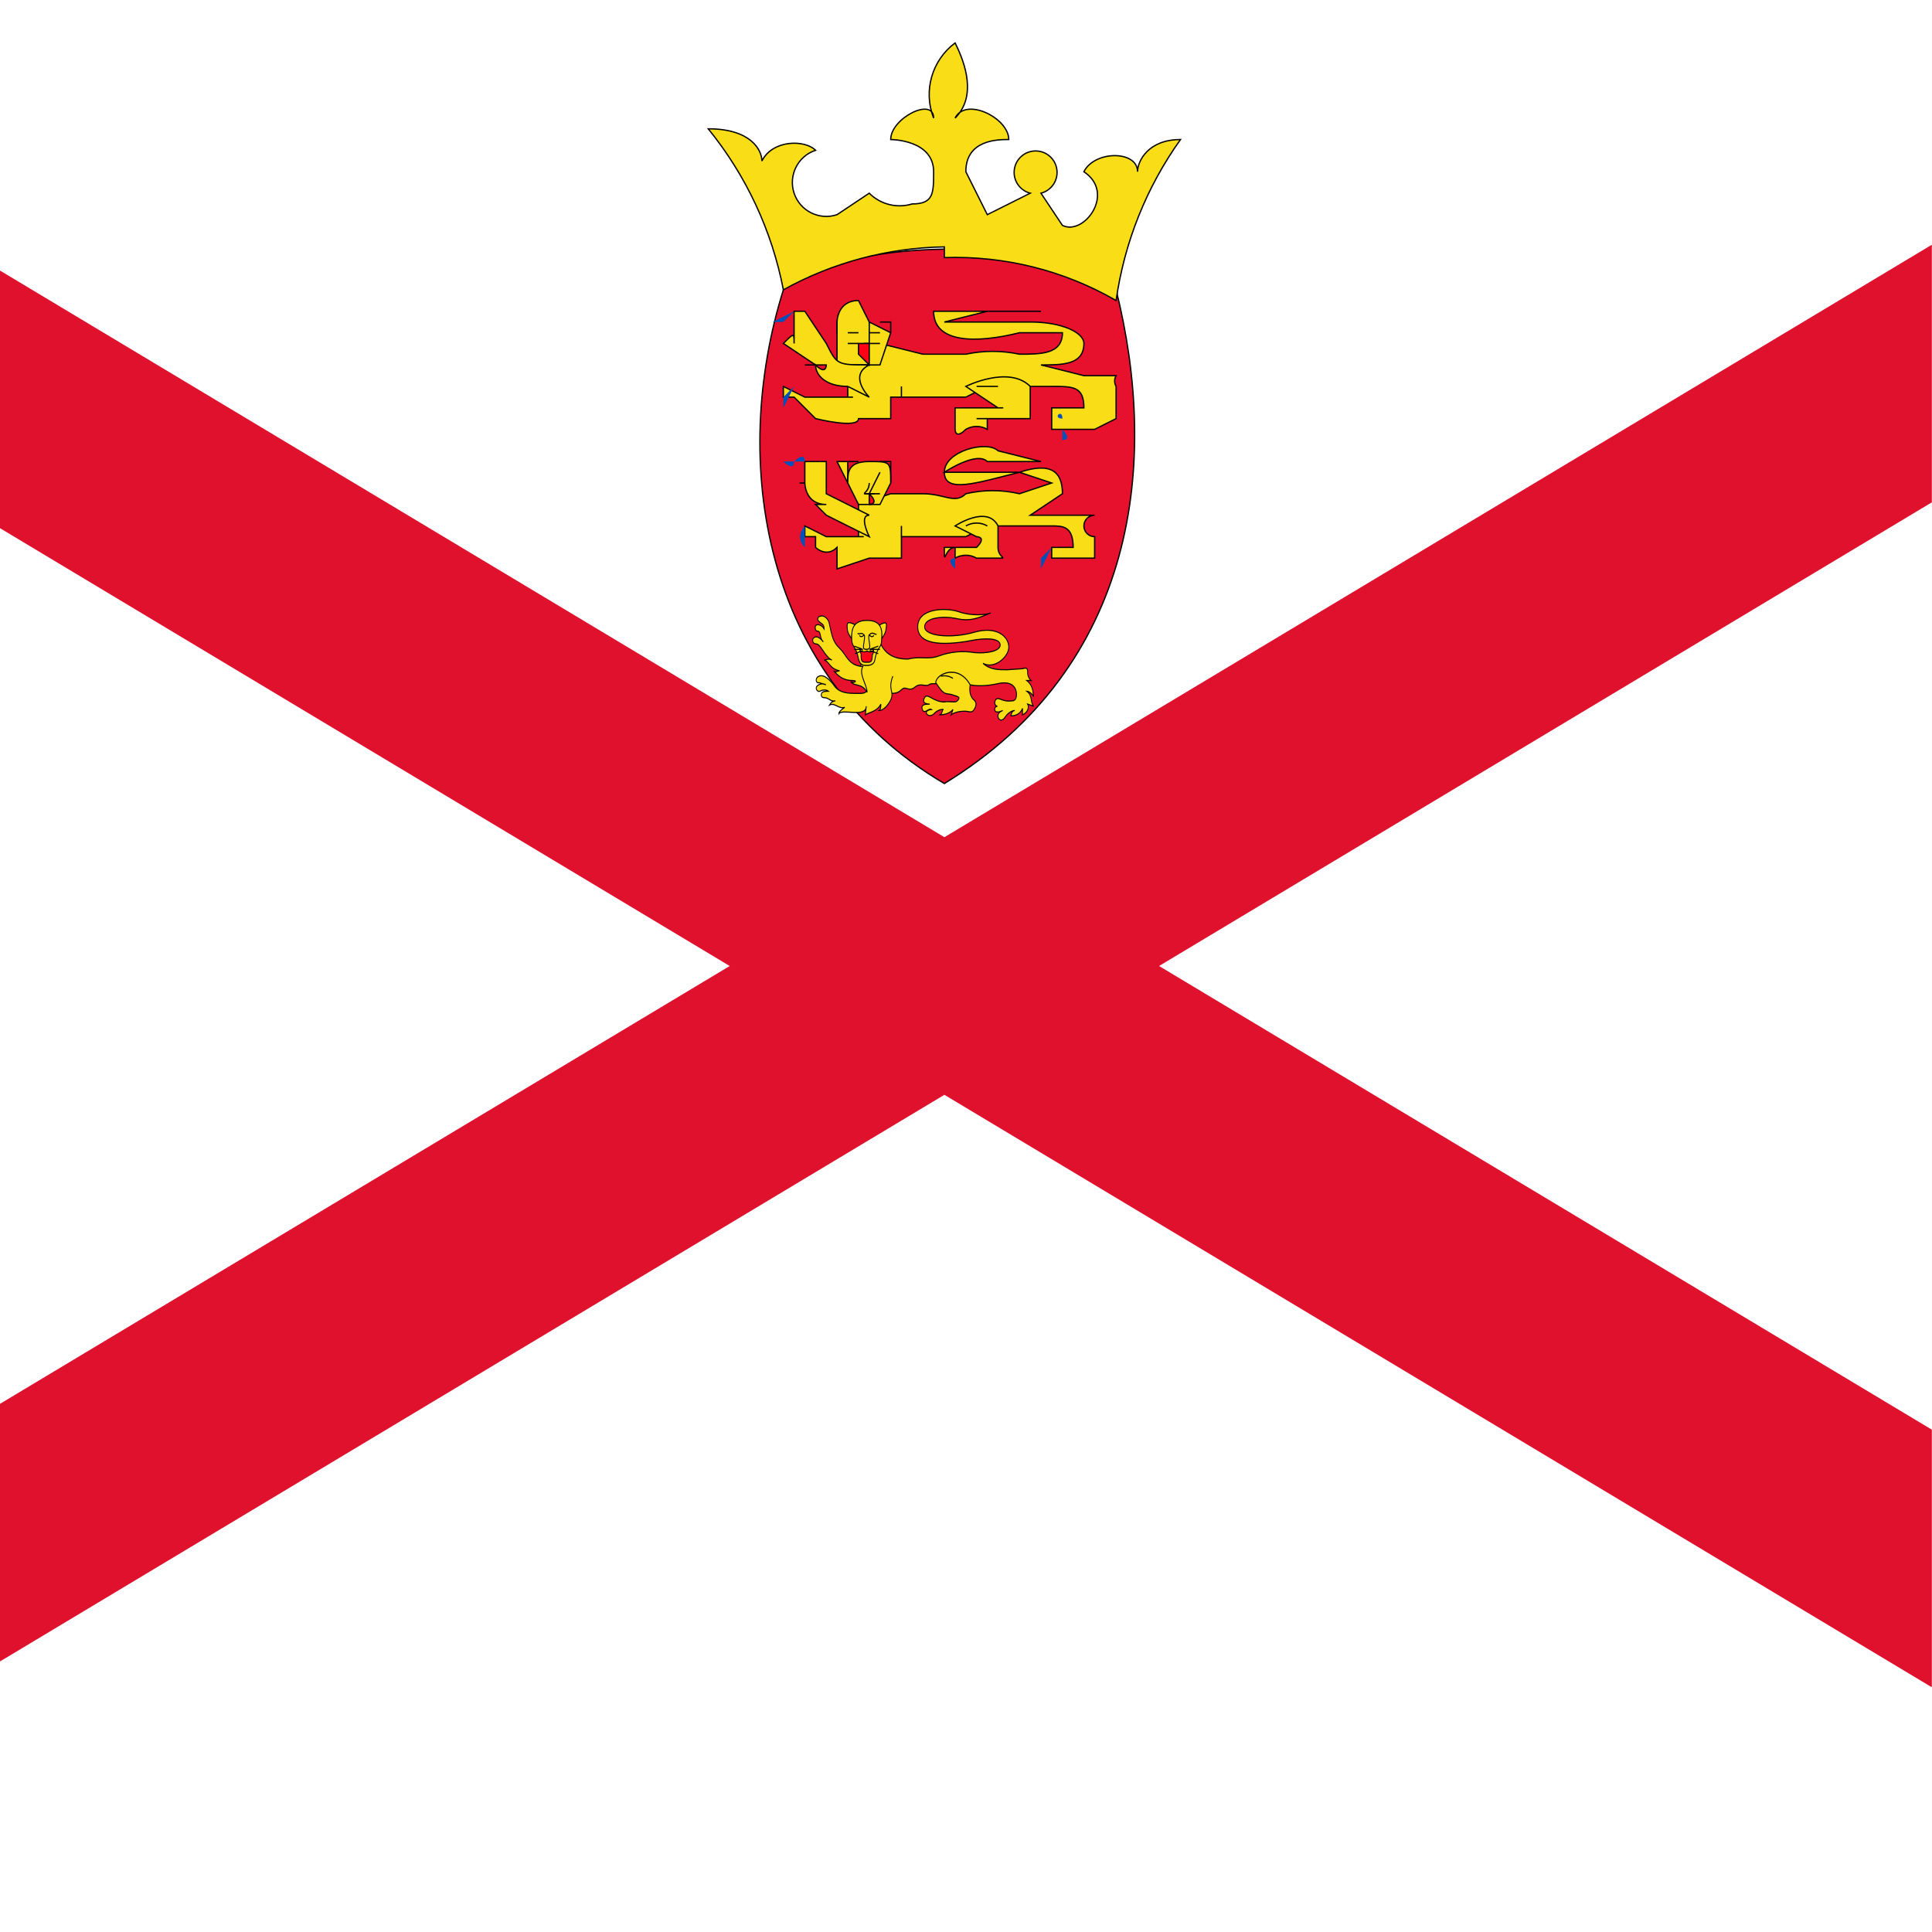
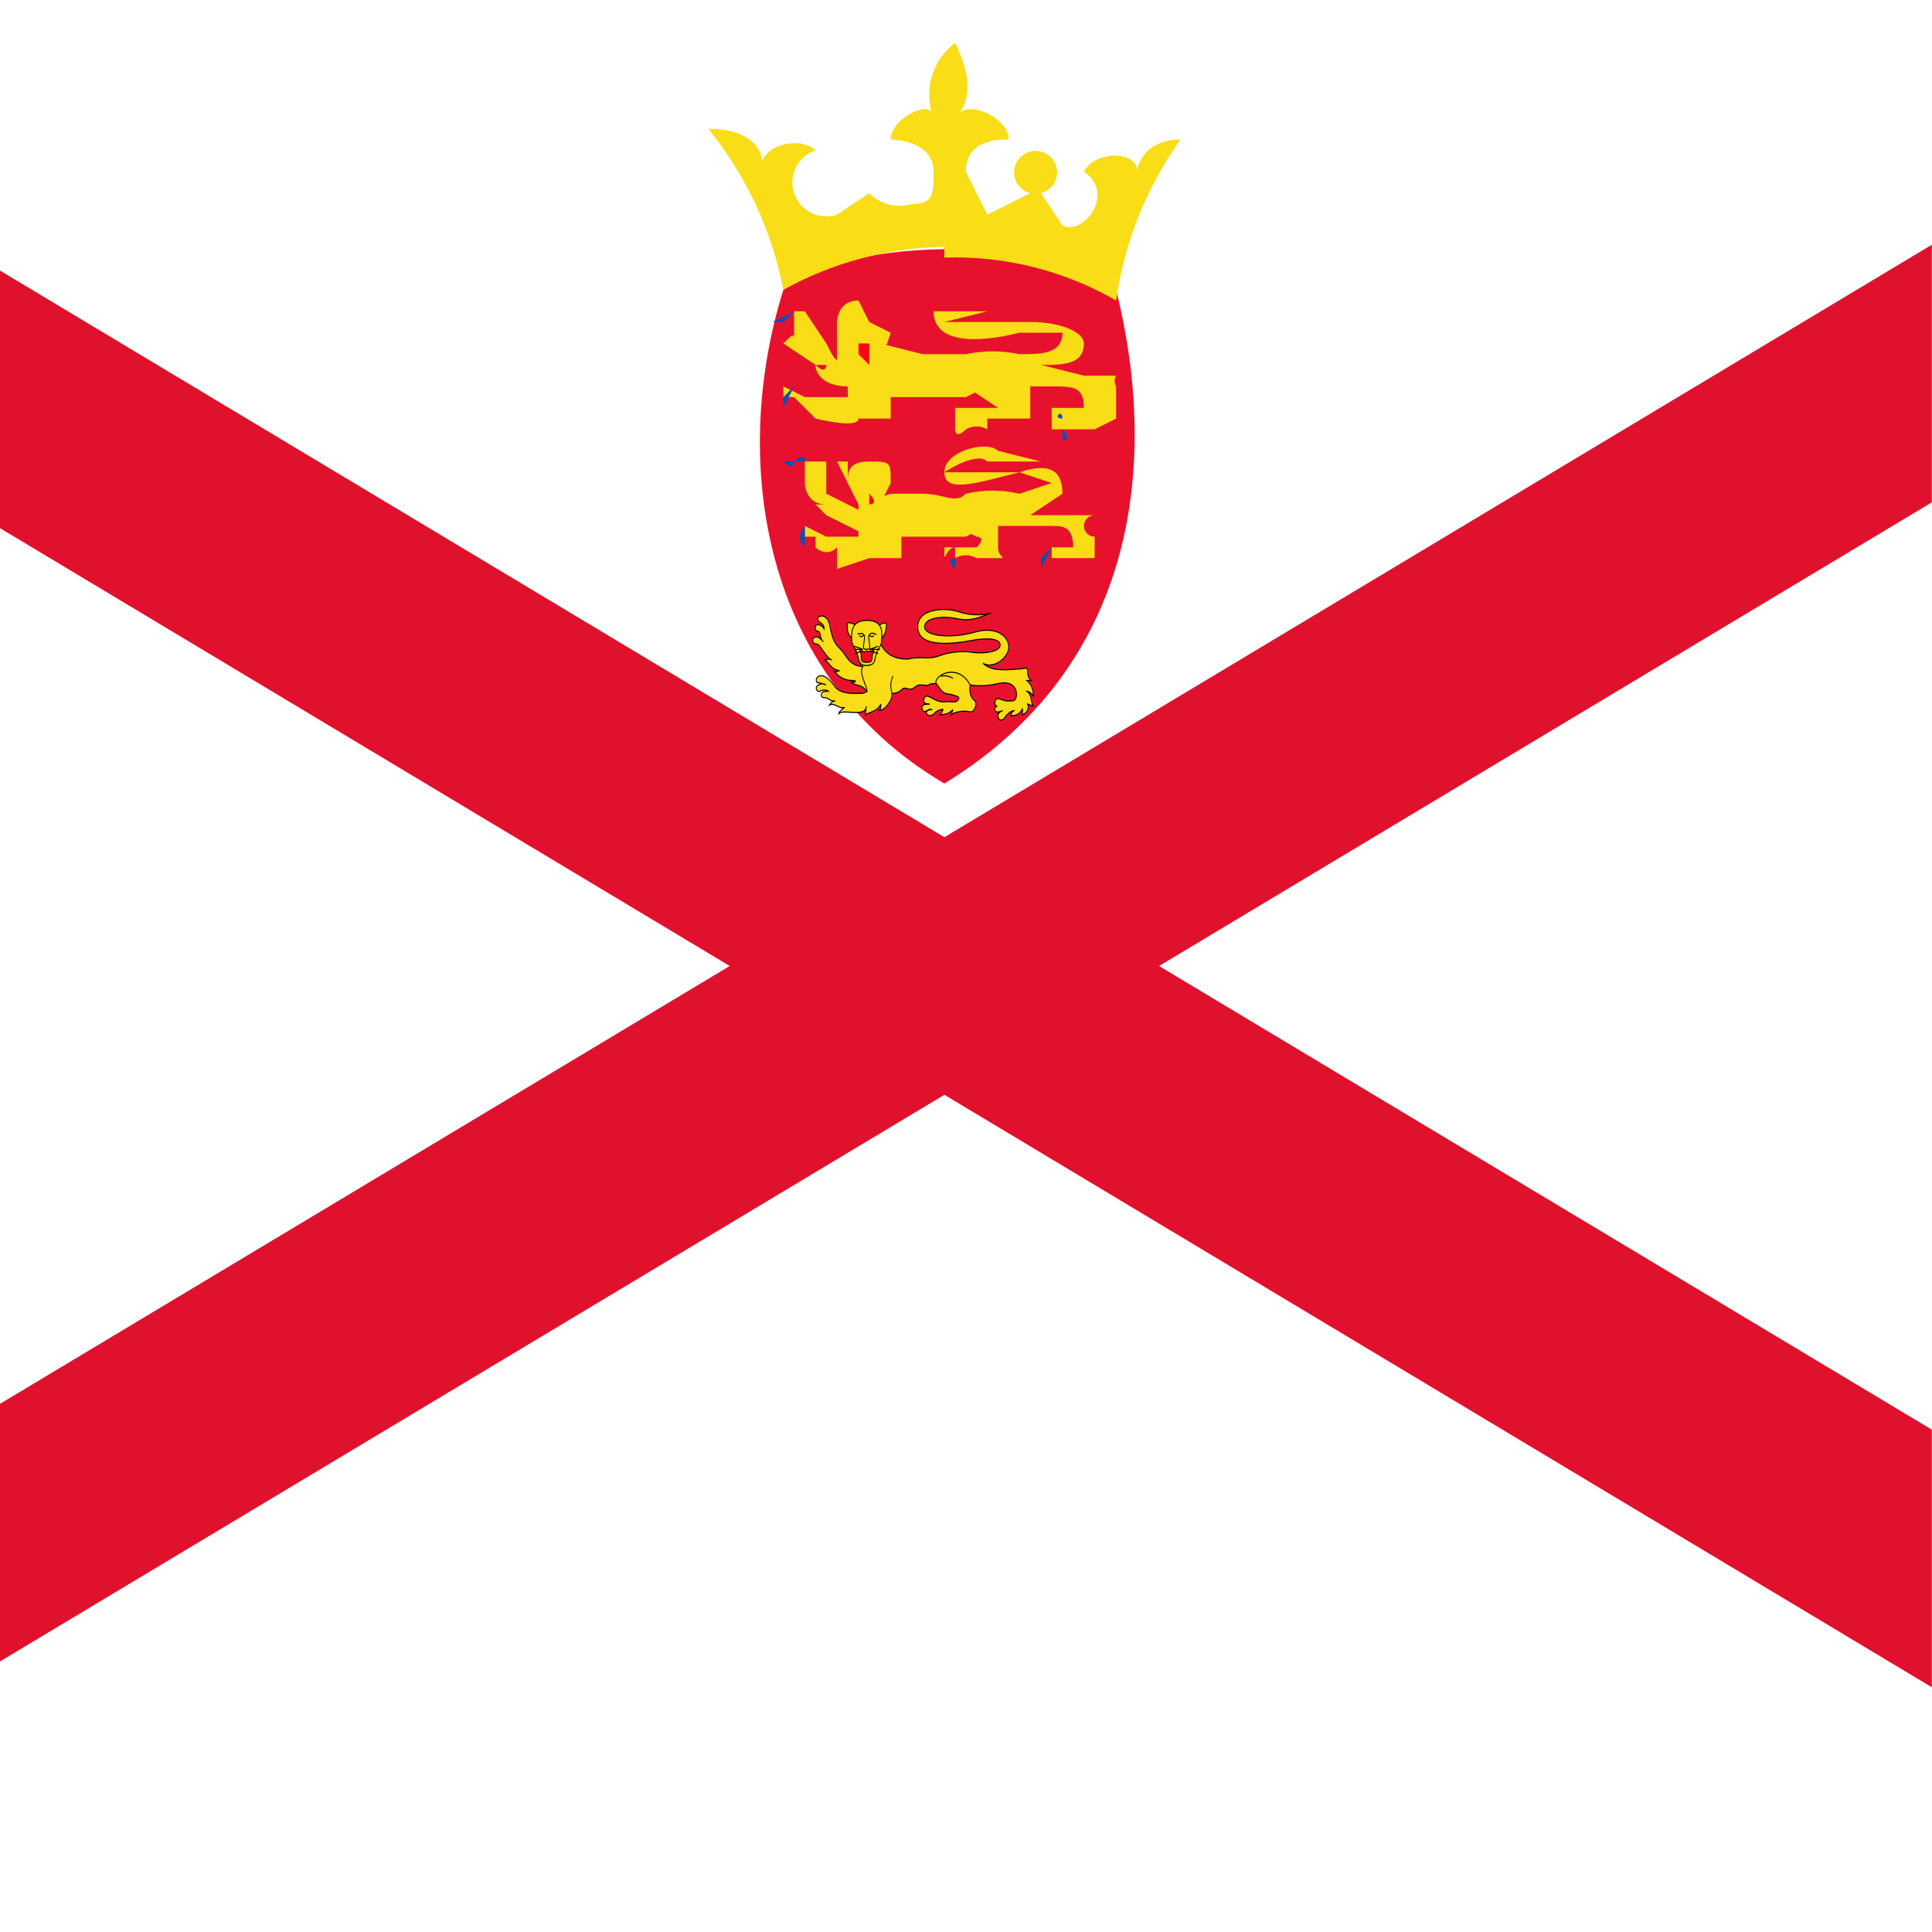
<svg xmlns="http://www.w3.org/2000/svg" id="flag-icons-je" viewBox="0 0 512 512">
  <defs>
-     <clipPath id="a">
+     <clipPath id="je-a">
      <path fill-opacity=".7" d="M6.2 0h18v18h-18z" />
    </clipPath>
  </defs>
-   <g clip-path="url(#a)" transform="translate(-176.4) scale(28.44445)">
+   <g clip-path="url(#je-a)" transform="translate(-176.4) scale(28.44445)">
    <path fill="#fff" d="M0 0h30v18H0z" />
    <path fill="#df112d" fill-rule="evenodd" d="M0 0v1.2L13 9 0 16.8V18h2l13-7.8L28 18h2v-1.2L17 9l13-7.8V0h-2L15 7.8 2 0H0z" />
    <g stroke="#000">
-       <path fill="#e8112d" stroke-width=".012" d="M16.6 2.7c.4 1.6.2 3.5-1.6 4.6-1.7-1-2-3-1.5-4.6.4-.4 2.2-.6 3.1 0z" />
-       <path fill="#f9dd16" stroke-width=".012" d="M15 2.4a3 3 0 0 1 1.6.4 3.4 3.4 0 0 1 .6-1.5c-.3 0-.4.2-.4.3 0-.2-.4-.2-.5 0 .3.2 0 .6-.2.5l-.2-.3a.2.2 0 1 0-.1 0l-.4.2-.2-.4c0-.3.3-.3.4-.3 0-.2-.4-.4-.5-.2.2-.2.1-.5 0-.7a.6.6 0 0 0-.2.7c0-.2-.4 0-.4.2 0 0 .4 0 .4.3 0 .2 0 .3-.2.3a.4.4 0 0 1-.4-.1L14 2a.3.3 0 0 1-.2-.6c-.1-.1-.4-.1-.5.1 0-.1-.1-.3-.5-.3a3.4 3.4 0 0 1 .7 1.5 3.2 3.2 0 0 1 1.5-.4z" />
-       <g fill="#f9dd16" stroke-width=".1">
-         <path stroke-width=".012" d="m16.4 4 .2-.1V3.6a.1.1 0 0 1 0-.1H16.3l-.4-.1c.2 0 .4 0 .4-.2 0-.1-.2-.2-.5-.2H15l.4-.1h.5-1c0 .3.4.3.8.2h.4c0 .2-.2.2-.4.2a1.2 1.2 0 0 0-.5 0h-.4l-.4-.1-.3.2v.3c.1 0 0 0 0 0h-.4l-.2-.1v.1h.1l.1.1.1.1s.4.1.4 0H14.5v-.2h.7l.2-.1h.6c.2 0 .3 0 .3.2H16V4h.1V4h.2zM14 3H14v.1l.1-.1z" />
-         <path stroke-width=".012" d="M14.4 3h.1v.1V3zM14.3 3l.2.1-.1.3H14V3s0-.2.2-.2z" />
-         <path stroke-width=".012" d="M13.8 3.4h-.1.2s0 .1-.1 0c0 .1.1.2.3.2l.2.1s-.2-.2 0-.3c-.3 0-.3 0-.4-.2l-.2-.3h-.1V3.2c0-.1 0-.1-.1 0l.3.2zm1.6.5h-.1.5V3.6c-.2-.2-.6 0-.6 0l.3.2s.1 0 0 0h-.4V4s0 .1.1 0a.2.2 0 0 1 .2 0z" />
+       <path fill="#e8112d" stroke="none" d="M16.6 2.7c.4 1.6.2 3.5-1.6 4.6-1.7-1-2-3-1.5-4.6.4-.4 2.2-.6 3.1 0z" />
+       <path fill="#f9dd16" stroke="none" d="M15 2.4a3 3 0 0 1 1.6.4 3.4 3.4 0 0 1 .6-1.5c-.3 0-.4.2-.4.3 0-.2-.4-.2-.5 0 .3.2 0 .6-.2.5l-.2-.3a.2.2 0 1 0-.1 0l-.4.2-.2-.4c0-.3.3-.3.4-.3 0-.2-.4-.4-.5-.2.2-.2.1-.5 0-.7a.6.6 0 0 0-.2.7c0-.2-.4 0-.4.2 0 0 .4 0 .4.3 0 .2 0 .3-.2.3a.4.4 0 0 1-.4-.1L14 2a.3.3 0 0 1-.2-.6c-.1-.1-.4-.1-.5.1 0-.1-.1-.3-.5-.3a3.4 3.4 0 0 1 .7 1.5 3.2 3.2 0 0 1 1.5-.4z" />
+       <g fill="#f9dd16" stroke="none" stroke-width=".1">
+         <path d="m16.4 4 .2-.1v-.3a.1.1 0 0 1 0-.1h-.3l-.4-.1c.2 0 .4 0 .4-.2 0-.1-.2-.2-.5-.2H15l.4-.1h.5-1c0 .3.4.3.8.2h.4c0 .2-.2.2-.4.2a1.2 1.2 0 0 0-.5 0h-.4l-.4-.1-.3.2v.3c.1 0 0 0 0 0h-.4l-.2-.1v.1h.1l.1.1.1.1s.4.1.4 0h.3v-.2h.7l.2-.1h.6c.2 0 .3 0 .3.2H16V4h.3zM14 3v.1l.1-.1z" />
+         <path d="M14.4 3h.1v.1V3zm-.1 0 .2.1-.1.3H14V3s0-.2.2-.2z" />
+         <path d="M13.8 3.4h-.1.2s0 .1-.1 0c0 .1.1.2.3.2l.2.1s-.2-.2 0-.3c-.3 0-.3 0-.4-.2l-.2-.3h-.1v.3c0-.1 0-.1-.1 0l.3.2zm1.6.5h-.1.5v-.3c-.2-.2-.6 0-.6 0l.3.2s.1 0 0 0h-.4V4s0 .1.1 0a.2.2 0 0 1 .2 0z" />
      </g>
-       <path fill="none" stroke-width=".012" d="M15.5 3.6h-.2m-.7 0v.1m-.5-.6h.1m.2 0h-.1m0 0v.1c-.1 0 0 0 0 0V3" />
-       <path fill="#ff0016" stroke-width=".012" d="M14.3 3.4v-.2h-.1v.1z" />
-       <path stroke-width=".012" d="M14.2 3.2h-.1m.1 0h-.1m.1 0h-.1m.2 0h.1m-.1 0h.1m-.1 0h.1" />
-       <path fill="#0051ba" stroke="none" d="M13.6 2.9h-.1.1zm0 0-.2.1h.1zm0 .2h-.2.1zm0 .5h-.1s.1 0 0 0zm0 0-.1.2v-.1zm0 .1v.1zm1.5.2H15h.1zm0 0v.2V4zm0-.1H15h.1zm1 .1V4v-.1zm0 0c0-.1-.1 0 0 0v-.1zm0 0v.2c.1 0 0-.1 0-.1zm-1.8-.6V3.6v-.2z" />
-       <g fill="#f9dd16" stroke-width=".1">
-         <path stroke-width=".012" d="M16.2 5.2h.2V5a.1.1 0 0 1 0-.2H15.8l.3-.2c0-.2-.1-.3-.4-.2H15s.3-.2.4-.1h.5l-.4-.1c-.1-.1-.5 0-.5.2s.3.1.7 0l.3.1-.3.1a1.1 1.1 0 0 0-.5 0c-.1.1-.2 0-.4 0h-.3l-.3.1V5c.1 0 0 0 0 0h-.3l-.2-.1V5h.1c-.1 0 0 0 0 0v.1s.1.1.2 0v.2l.3-.1H14.6V5h.6l.2-.1h.6c.1 0 .2 0 .2.2H16v.1c0 .1 0 .1 0 0h.2zm-2-.9H14l.1.2v-.2z" />
-         <path stroke-width=".012" d="M14.4 4.3h.1v.2-.2z" />
-         <path stroke-width=".012" d="M14.3 4.3c.2 0 .2 0 .2.2l-.1.2h-.2l-.1-.2c0-.1 0-.2.2-.2z" />
-         <path stroke-width=".012" d="m13.8 4.7.1.1.2.1.2.1s-.1-.2 0-.2l-.4-.2v-.3h-.2v.2c-.1 0 0 0 0 0s0 .2.2.2zm1.5.5H15.5c.1 0 0 0 0 0 .1 0 0 0 0-.1v-.2c-.1-.2-.4 0-.4 0l.2.1s.1 0 0 .1H15h.1-.1c0 .2 0 0 .1 0v.1a.2.2 0 0 1 .2 0z" />
+       <path fill="none" stroke="none" d="M15.5 3.6h-.2m-.7 0v.1m-.5-.6h.1m.2 0h-.1m0 0v.1c-.1 0 0 0 0 0V3" />
+       <path fill="#ff0016" stroke="none" d="M14.3 3.4v-.2h-.1v.1z" />
+       <path stroke="none" d="M14.2 3.2h-.1m.1 0h-.1m.1 0h-.1m.2 0h.1m-.1 0h.1m-.1 0h.1" />
+       <path fill="#0051ba" stroke="none" d="M13.6 2.9h-.1.1zm0 0-.2.1h.1zm0 .2h-.2.1zm0 .5h-.1s.1 0 0 0zm0 0-.1.2v-.1zm0 .1v.1zm1.5.2H15h.1zm0 0v.2V4zm0-.1H15h.1zm1 .1V4v-.1zm0 0c0-.1-.1 0 0 0v-.1zm0 0v.2c.1 0 0-.1 0-.1zm-1.8-.6v.3-.2z" />
+       <g fill="#f9dd16" stroke="none" stroke-width=".1">
+         <path d="M16.2 5.2h.2V5a.1.1 0 0 1 0-.2h-.6l.3-.2c0-.2-.1-.3-.4-.2H15s.3-.2.4-.1h.5l-.4-.1c-.1-.1-.5 0-.5.2s.3.1.7 0l.3.1-.3.1a1.1 1.1 0 0 0-.5 0c-.1.1-.2 0-.4 0h-.3l-.3.1V5c.1 0 0 0 0 0h-.3l-.2-.1V5h.1c-.1 0 0 0 0 0v.1s.1.1.2 0v.2l.3-.1h.3V5h.6l.2-.1h.6c.1 0 .2 0 .2.2H16v.1c0 .1 0 .1 0 0h.2zm-2-.9H14l.1.2v-.2z" />
+         <path d="M14.4 4.3h.1v.2-.2z" />
+         <path d="M14.3 4.3c.2 0 .2 0 .2.2l-.1.2h-.2l-.1-.2c0-.1 0-.2.2-.2z" />
+         <path d="m13.8 4.7.1.1.2.1.2.1s-.1-.2 0-.2l-.4-.2v-.3h-.2v.2c-.1 0 0 0 0 0s0 .2.2.2zm1.5.5h.2c.1 0 0 0 0 0 .1 0 0 0 0-.1v-.2c-.1-.2-.4 0-.4 0l.2.1s.1 0 0 .1H15h.1-.1c0 .2 0 0 .1 0v.1a.2.2 0 0 1 .2 0z" />
      </g>
-       <path fill="none" stroke-width=".012" d="M15.4 4.9a.2.2 0 0 0-.2 0m-.6 0V5m-.2-.6-.1.2c-.1 0 0 0 0-.1" />
-       <path fill="#ff0016" stroke-width=".012" d="M14.3 4.7s.1 0 0-.1c.1 0 0 0 0 0s-.1 0 0 0v.1z" />
-       <path stroke-width=".012" d="M14.3 4.6h.1m0 0" />
+       <path fill="none" stroke="none" d="M15.4 4.9a.2.2 0 0 0-.2 0m-.6 0V5m-.2-.6-.1.2c-.1 0 0 0 0-.1" />
+       <path fill="#ff0016" stroke="none" d="M14.3 4.7s.1 0 0-.1c.1 0 0 0 0 0s-.1 0 0 0v.1z" />
+       <path stroke="none" d="M14.3 4.6h.1m0 0" />
      <path fill="#0051ba" stroke="none" d="M13.7 4.3c0-.1-.1 0-.1 0s.1 0 0 0zm0 0h-.2s.1.1.1 0zm0 .2h-.2.1zm0 .4h-.1zm0 0s-.1.1 0 .2V5zm0 .1v.1zm1.3.2zm.1 0s-.1 0 0 .1zm0-.1H15zm.9 0-.1.2v-.1zm0 0h-.1zm0 .2zm-1.7-.6V5v-.1s0-.1 0 0v-.1z" />
      <g fill="#f9dd16" stroke-width=".1">
        <path d="M130.7 32.2c-.4 0-.4.5-.5.5.8 0 1.2-.3 1.4-.7v.6c.6-.2.8-.7.6-1l.7.2c-.4-.3-.1-1-.8-1.4.2 0 .6.2.8.5-.1-.7-.2-1.1-.8-1.5h.5a.9.9 0 0 1-.4-.8c0-.4-.2-.4-.6-.3l-1.8.1c-1 0-2 0-2.8-.6 1.3.6 3-.6 3-1.5 0-1-1.4-2-4-1.4-2.6.6-5.8.4-5.8-.5s2.3-1 3.5-.8c1.2.2 2 .3 4.2-.5-.5.2-2.3.3-3.7-.1s-4.8-.4-4.8 1.4c0 1.9 3.6 1.7 6.8 1.2 1.8-.2 2.8 0 2.8.5 0 .6-1.7.8-3 .7a10 10 0 0 0-4.1.3c-1.3.4-2.2 0-3.6.3-.7 0-2.4 0-3.2-1.4-.5.4-2 1.1-2.3 1.9-.3.6 0 1.3.4 2 .6.8-.3.7-1 .7-.8 0-2 0-2.6-.8-.6-.6-1.3-1.1-1.9-.7-.3.3 0 .6.2.5l.8.2a1 1 0 0 0-1 .1c-.3.2 0 .6.3.5.2-.1.7-.2 1 0-.3 0-.7 0-.8.2s0 .4.3.4c.6 0 .7.4 1.3.3a.9.9 0 0 0-.7.4c.6-.3 1.1.4 1.8.2-.2.1-.7.4-.7.6.4-.5 3.2.4 3.2-.7l-.1.8c.3-.2 1.4-.3 1.8-1 0 .2 0 .5-.2.6.3 0 .8-.2 1.3-.9.2-.3.2-.5.2-.7.5 0 .8-.1 1.2-.4.4-.3.8.3 1.5-.2.6-.4 1.2 0 1.6-.2.3-.2.8 0 1.2-.2s1 .1 1.6-.4c1 .4 2.3 1 5.2.5 1.6-.3 2.2.3 2.2 1 0 .6-.4.6-.6.6-1 .1-1.3-.3-1.7-.2-.2.1-.4.5 0 .7-.3.1-.3.4-.1.5s.5 0 .8-.1c-.4.1-.7.4-.5.7.1.2.4.3.7 0 .3-.4.8-.7 1.2-.7zm-18.6-8c-.8-.3-1-.3-.9.4 0 .3.3.7.5.9 0-.3.1-1 .4-1.2z" transform="matrix(.08 0 0 .1 5.2 3.4)" />
        <path d="M114.8 24.3c.8-.4 1.1-.4.9.3 0 .3-.3.7-.5.9 0-.3 0-1-.4-1.2z" transform="matrix(.08 0 0 .1 5.2 3.4)" />
        <path d="M113.5 23.8c1.6 0 1.8.8 1.7 1.7 0 1-.5.6-.8 2-.1.4-.5.5-1 .5-.3 0-.7 0-.9-.6-.3-1.3-.8-1-.8-2 0-.8.2-1.6 1.8-1.6z" transform="matrix(.08 0 0 .1 5.2 3.4)" />
        <path d="M109.4 27.5c-.4-.2-.7 0-.9 0 .6.1.6.8 1.8 1-.3 0-.4.2-.7 0 .5.4 1 .9 2.2.9.7 0 .2.3-.2.1.4.5 1.3.1 1.9 1 0-.7-1-1.7-.5-2.4-1.7-.1-1.8-1-2.7-1.7-.8-.6-.9-1.2-1.2-2.3-.1-.5-.7-.8-1-.7-.3 0-.5.3-.2.5.2.2.6.2.6.7-.3-.4-.8-.5-1-.3-.1.2 0 .5.2.5.5 0 .2.6.7 1-.5-.5-.9-.6-1.2-.3-.1.2 0 .5.4.5.5 0 1 1.2 1.8 1.5zm13 4.6c-.2 0-.1.5-.5.5.8 0 1.3-.2 1.6-.5l-.2.5c.4-.3 1.5-.4 2-.3s.6-.1.8-.4c.2-.4 0-.6-.3-.8-.3-.3-.4-.7-.3-1.3-1.4-2-4-1-4-.2.9 1.1 1 1 1.8 1.1.7.2 1.2.2.7.6-.2.2-1 0-1.5.1-1.3 0-2-.9-2.3-.4-.3.4 0 .6.6.6-.4 0-1 0-.9.4.2.7.8-.1 1.1.1-.2 0-.6.1-.6.3 0 .2.5.5 1 0a1.6 1.6 0 0 1 1-.3z" transform="matrix(.08 0 0 .1 5.2 3.4)" />
      </g>
      <path fill="none" stroke-width=".1" d="M123.5 29.2c-.4-.2-.9-.3-1.4-.2m-5.6 0c-.4.8-.2 1.2-.1 1.6m-4-5.6c.2.2.4-.2.8.2-.1-.1-.3.3-.6 0m2-.1c-.3 0-.5-.3-.9.1.1-.1.3.3.6 0m-.6 0v.3c.1.7.3 1-.3 1-.5 0-.3-.3-.2-1v-.3" transform="matrix(.08 0 0 .1 5.2 3.4)" />
      <path fill="#ff0016" stroke-width=".1" d="M113.5 27.7c.4 0 .6 0 .6-.6 0-.2.3-.3.1-.7.2.4-.7.4-.7.2 0 .2-1 .2-.8-.2-.1.4.2.5.1.7 0 .6.2.6.7.6z" transform="matrix(.08 0 0 .1 5.2 3.4)" />
      <path stroke-width=".1" d="m113 26.5-1-.3m1 .3h-1m1 .1-.9.3m1.7-.4 1-.3m-1 .3h1.2m-1.2.1 1 .3" transform="matrix(.08 0 0 .1 5.2 3.4)" />
-       <path fill="#0051ba" stroke="none" d="M14 5.5zm0 0v.1zm0 .2zm0 .3zm0 .1zm0 0v.1zm1 .2zm0 0v.1zm0-.1zm.7 0v.2-.1zm0 0zm0 .1v.1zM14.6 6v.2-.2z" />
+       <path fill="#0051ba" stroke="none" d="M14 5.5zm0 0v.1zm0 .2zm0 .3zm0 .1zm0 0v.1zm1 .2zm0 0v.1zm0-.1zm.7 0v.2-.1zm0 0zm0 .1v.1zM14.6 6v.2V6z" />
    </g>
  </g>
</svg>
